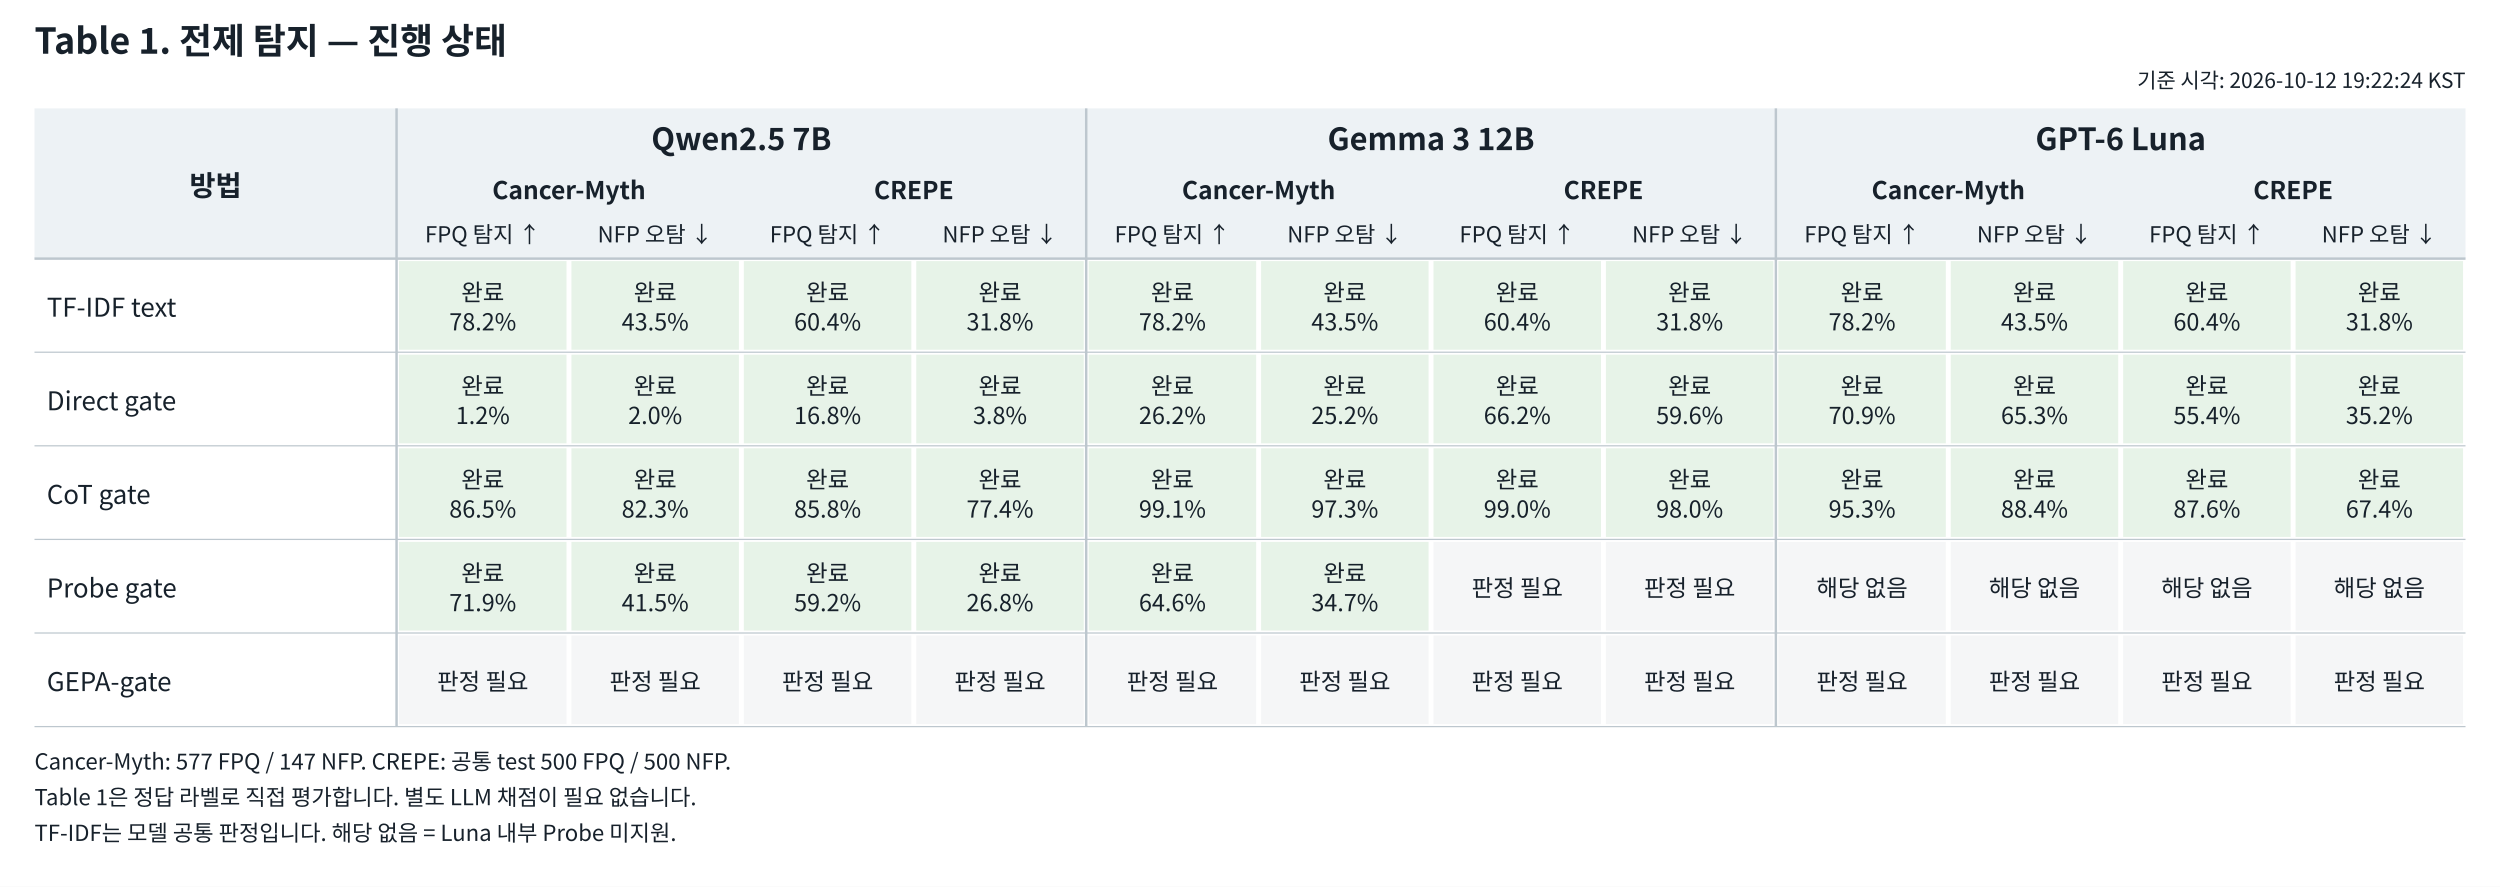
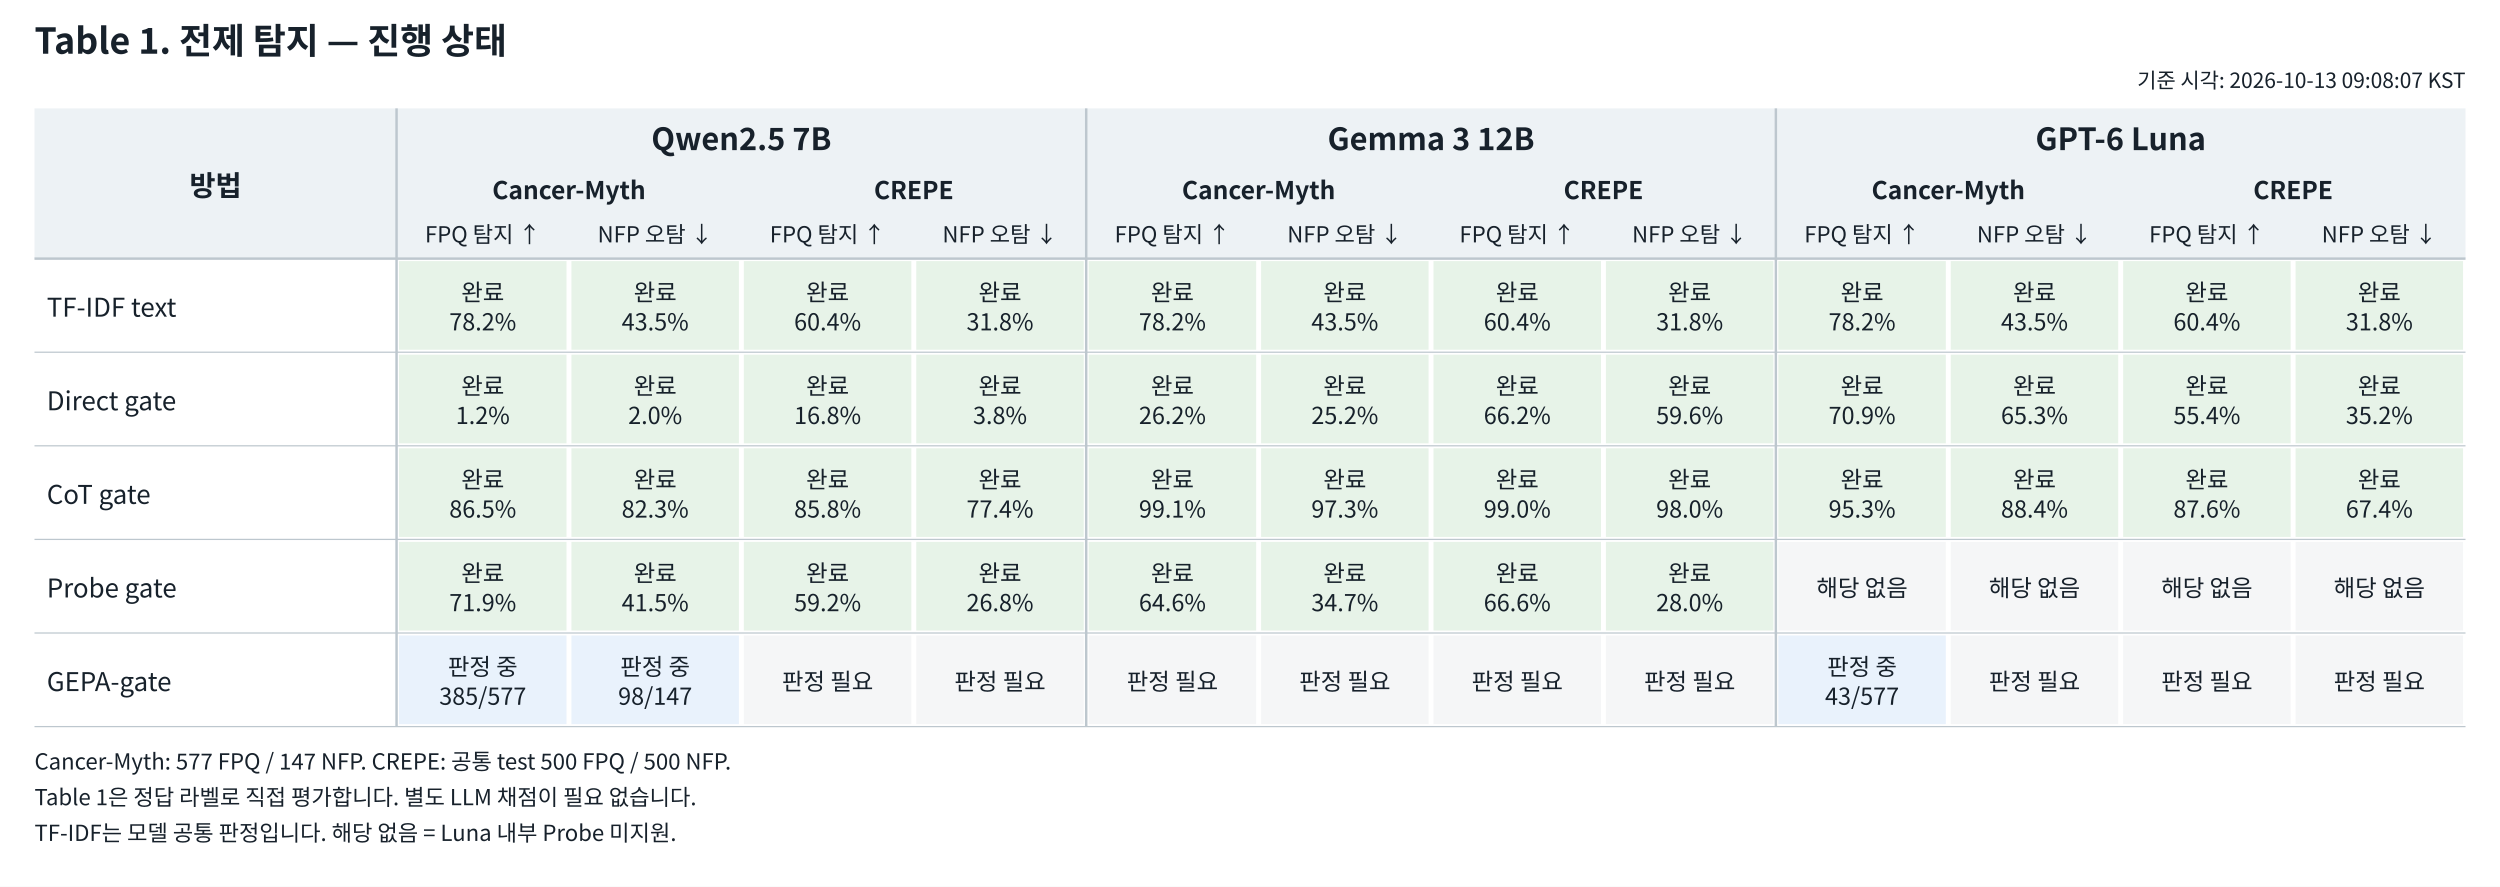
<svg xmlns="http://www.w3.org/2000/svg" width="2030" height="720" viewBox="0 0 2030 720">
  <rect width="100%" height="100%" fill="white" />
  <text x="28" y="31.0" font-family="Noto Sans CJK KR,sans-serif" font-size="29" font-weight="700" text-anchor="start" dominant-baseline="central" fill="#17212b">Table 1. 전제 탐지 — 진행 상태</text>
-   <text x="2002" y="64.0" font-family="Noto Sans CJK KR,sans-serif" font-size="17" font-weight="400" text-anchor="end" dominant-baseline="central" fill="#17212b">기준 시각: 2026-10-12 19:22:24 KST</text>
+   <text x="2002" y="64.0" font-family="Noto Sans CJK KR,sans-serif" font-size="17" font-weight="400" text-anchor="end" dominant-baseline="central" fill="#17212b">기준 시각: 2026-10-13 09:08:07 KST</text>
  <rect x="28" y="88" width="1974" height="122" fill="#edf2f5" />
  <text x="175.0" y="149.0" font-family="Noto Sans CJK KR,sans-serif" font-size="23" font-weight="700" text-anchor="middle" dominant-baseline="central" fill="#17212b">방법</text>
  <text x="602.0" y="111.0" font-family="Noto Sans CJK KR,sans-serif" font-size="25" font-weight="700" text-anchor="middle" dominant-baseline="central" fill="#17212b">Qwen2.5 7B</text>
  <text x="462.0" y="153.0" font-family="Noto Sans CJK KR,sans-serif" font-size="20" font-weight="700" text-anchor="middle" dominant-baseline="central" fill="#17212b">Cancer-Myth</text>
  <text x="392.0" y="189.0" font-family="Noto Sans CJK KR,sans-serif" font-size="18" font-weight="400" text-anchor="middle" dominant-baseline="central" fill="#17212b">FPQ 탐지 ↑</text>
  <text x="532.0" y="189.0" font-family="Noto Sans CJK KR,sans-serif" font-size="18" font-weight="400" text-anchor="middle" dominant-baseline="central" fill="#17212b">NFP 오탐 ↓</text>
  <text x="742.0" y="153.0" font-family="Noto Sans CJK KR,sans-serif" font-size="20" font-weight="700" text-anchor="middle" dominant-baseline="central" fill="#17212b">CREPE</text>
  <text x="672.0" y="189.0" font-family="Noto Sans CJK KR,sans-serif" font-size="18" font-weight="400" text-anchor="middle" dominant-baseline="central" fill="#17212b">FPQ 탐지 ↑</text>
  <text x="812.0" y="189.0" font-family="Noto Sans CJK KR,sans-serif" font-size="18" font-weight="400" text-anchor="middle" dominant-baseline="central" fill="#17212b">NFP 오탐 ↓</text>
  <line x1="322" y1="88" x2="322" y2="590" stroke="#bdc7ce" stroke-width="2" />
  <text x="1162.0" y="111.0" font-family="Noto Sans CJK KR,sans-serif" font-size="25" font-weight="700" text-anchor="middle" dominant-baseline="central" fill="#17212b">Gemma 3 12B</text>
  <text x="1022.0" y="153.0" font-family="Noto Sans CJK KR,sans-serif" font-size="20" font-weight="700" text-anchor="middle" dominant-baseline="central" fill="#17212b">Cancer-Myth</text>
  <text x="952.0" y="189.0" font-family="Noto Sans CJK KR,sans-serif" font-size="18" font-weight="400" text-anchor="middle" dominant-baseline="central" fill="#17212b">FPQ 탐지 ↑</text>
  <text x="1092.0" y="189.0" font-family="Noto Sans CJK KR,sans-serif" font-size="18" font-weight="400" text-anchor="middle" dominant-baseline="central" fill="#17212b">NFP 오탐 ↓</text>
  <text x="1302.0" y="153.0" font-family="Noto Sans CJK KR,sans-serif" font-size="20" font-weight="700" text-anchor="middle" dominant-baseline="central" fill="#17212b">CREPE</text>
  <text x="1232.0" y="189.0" font-family="Noto Sans CJK KR,sans-serif" font-size="18" font-weight="400" text-anchor="middle" dominant-baseline="central" fill="#17212b">FPQ 탐지 ↑</text>
  <text x="1372.0" y="189.0" font-family="Noto Sans CJK KR,sans-serif" font-size="18" font-weight="400" text-anchor="middle" dominant-baseline="central" fill="#17212b">NFP 오탐 ↓</text>
  <line x1="882" y1="88" x2="882" y2="590" stroke="#bdc7ce" stroke-width="2" />
  <text x="1722.0" y="111.0" font-family="Noto Sans CJK KR,sans-serif" font-size="25" font-weight="700" text-anchor="middle" dominant-baseline="central" fill="#17212b">GPT-6 Luna</text>
  <text x="1582.0" y="153.0" font-family="Noto Sans CJK KR,sans-serif" font-size="20" font-weight="700" text-anchor="middle" dominant-baseline="central" fill="#17212b">Cancer-Myth</text>
  <text x="1512.0" y="189.0" font-family="Noto Sans CJK KR,sans-serif" font-size="18" font-weight="400" text-anchor="middle" dominant-baseline="central" fill="#17212b">FPQ 탐지 ↑</text>
  <text x="1652.0" y="189.0" font-family="Noto Sans CJK KR,sans-serif" font-size="18" font-weight="400" text-anchor="middle" dominant-baseline="central" fill="#17212b">NFP 오탐 ↓</text>
  <text x="1862.0" y="153.0" font-family="Noto Sans CJK KR,sans-serif" font-size="20" font-weight="700" text-anchor="middle" dominant-baseline="central" fill="#17212b">CREPE</text>
  <text x="1792.0" y="189.0" font-family="Noto Sans CJK KR,sans-serif" font-size="18" font-weight="400" text-anchor="middle" dominant-baseline="central" fill="#17212b">FPQ 탐지 ↑</text>
  <text x="1932.0" y="189.0" font-family="Noto Sans CJK KR,sans-serif" font-size="18" font-weight="400" text-anchor="middle" dominant-baseline="central" fill="#17212b">NFP 오탐 ↓</text>
  <line x1="1442" y1="88" x2="1442" y2="590" stroke="#bdc7ce" stroke-width="2" />
  <line x1="28" y1="210" x2="2002" y2="210" stroke="#bdc7ce" stroke-width="2" />
  <text x="38" y="248.0" font-family="Noto Sans CJK KR,sans-serif" font-size="21" font-weight="400" text-anchor="start" dominant-baseline="central" fill="#17212b">TF-IDF text</text>
  <rect x="324" y="212" width="136" height="72" fill="#e7f3e8" />
  <text x="392.0" y="236.0" font-family="Noto Sans CJK KR,sans-serif" font-size="19" font-weight="400" text-anchor="middle" dominant-baseline="central" fill="#17212b">완료</text>
  <text x="392.0" y="260.0" font-family="Noto Sans CJK KR,sans-serif" font-size="19" font-weight="400" text-anchor="middle" dominant-baseline="central" fill="#17212b">78.2%</text>
  <rect x="464" y="212" width="136" height="72" fill="#e7f3e8" />
  <text x="532.0" y="236.0" font-family="Noto Sans CJK KR,sans-serif" font-size="19" font-weight="400" text-anchor="middle" dominant-baseline="central" fill="#17212b">완료</text>
  <text x="532.0" y="260.0" font-family="Noto Sans CJK KR,sans-serif" font-size="19" font-weight="400" text-anchor="middle" dominant-baseline="central" fill="#17212b">43.5%</text>
  <rect x="604" y="212" width="136" height="72" fill="#e7f3e8" />
  <text x="672.0" y="236.0" font-family="Noto Sans CJK KR,sans-serif" font-size="19" font-weight="400" text-anchor="middle" dominant-baseline="central" fill="#17212b">완료</text>
  <text x="672.0" y="260.0" font-family="Noto Sans CJK KR,sans-serif" font-size="19" font-weight="400" text-anchor="middle" dominant-baseline="central" fill="#17212b">60.4%</text>
  <rect x="744" y="212" width="136" height="72" fill="#e7f3e8" />
  <text x="812.0" y="236.0" font-family="Noto Sans CJK KR,sans-serif" font-size="19" font-weight="400" text-anchor="middle" dominant-baseline="central" fill="#17212b">완료</text>
  <text x="812.0" y="260.0" font-family="Noto Sans CJK KR,sans-serif" font-size="19" font-weight="400" text-anchor="middle" dominant-baseline="central" fill="#17212b">31.8%</text>
  <rect x="884" y="212" width="136" height="72" fill="#e7f3e8" />
  <text x="952.0" y="236.0" font-family="Noto Sans CJK KR,sans-serif" font-size="19" font-weight="400" text-anchor="middle" dominant-baseline="central" fill="#17212b">완료</text>
  <text x="952.0" y="260.0" font-family="Noto Sans CJK KR,sans-serif" font-size="19" font-weight="400" text-anchor="middle" dominant-baseline="central" fill="#17212b">78.2%</text>
  <rect x="1024" y="212" width="136" height="72" fill="#e7f3e8" />
  <text x="1092.0" y="236.0" font-family="Noto Sans CJK KR,sans-serif" font-size="19" font-weight="400" text-anchor="middle" dominant-baseline="central" fill="#17212b">완료</text>
  <text x="1092.0" y="260.0" font-family="Noto Sans CJK KR,sans-serif" font-size="19" font-weight="400" text-anchor="middle" dominant-baseline="central" fill="#17212b">43.5%</text>
  <rect x="1164" y="212" width="136" height="72" fill="#e7f3e8" />
  <text x="1232.0" y="236.0" font-family="Noto Sans CJK KR,sans-serif" font-size="19" font-weight="400" text-anchor="middle" dominant-baseline="central" fill="#17212b">완료</text>
  <text x="1232.0" y="260.0" font-family="Noto Sans CJK KR,sans-serif" font-size="19" font-weight="400" text-anchor="middle" dominant-baseline="central" fill="#17212b">60.4%</text>
  <rect x="1304" y="212" width="136" height="72" fill="#e7f3e8" />
  <text x="1372.0" y="236.0" font-family="Noto Sans CJK KR,sans-serif" font-size="19" font-weight="400" text-anchor="middle" dominant-baseline="central" fill="#17212b">완료</text>
  <text x="1372.0" y="260.0" font-family="Noto Sans CJK KR,sans-serif" font-size="19" font-weight="400" text-anchor="middle" dominant-baseline="central" fill="#17212b">31.8%</text>
  <rect x="1444" y="212" width="136" height="72" fill="#e7f3e8" />
  <text x="1512.0" y="236.0" font-family="Noto Sans CJK KR,sans-serif" font-size="19" font-weight="400" text-anchor="middle" dominant-baseline="central" fill="#17212b">완료</text>
  <text x="1512.0" y="260.0" font-family="Noto Sans CJK KR,sans-serif" font-size="19" font-weight="400" text-anchor="middle" dominant-baseline="central" fill="#17212b">78.2%</text>
  <rect x="1584" y="212" width="136" height="72" fill="#e7f3e8" />
  <text x="1652.0" y="236.0" font-family="Noto Sans CJK KR,sans-serif" font-size="19" font-weight="400" text-anchor="middle" dominant-baseline="central" fill="#17212b">완료</text>
  <text x="1652.0" y="260.0" font-family="Noto Sans CJK KR,sans-serif" font-size="19" font-weight="400" text-anchor="middle" dominant-baseline="central" fill="#17212b">43.5%</text>
  <rect x="1724" y="212" width="136" height="72" fill="#e7f3e8" />
  <text x="1792.0" y="236.0" font-family="Noto Sans CJK KR,sans-serif" font-size="19" font-weight="400" text-anchor="middle" dominant-baseline="central" fill="#17212b">완료</text>
  <text x="1792.0" y="260.0" font-family="Noto Sans CJK KR,sans-serif" font-size="19" font-weight="400" text-anchor="middle" dominant-baseline="central" fill="#17212b">60.4%</text>
  <rect x="1864" y="212" width="136" height="72" fill="#e7f3e8" />
  <text x="1932.0" y="236.0" font-family="Noto Sans CJK KR,sans-serif" font-size="19" font-weight="400" text-anchor="middle" dominant-baseline="central" fill="#17212b">완료</text>
  <text x="1932.0" y="260.0" font-family="Noto Sans CJK KR,sans-serif" font-size="19" font-weight="400" text-anchor="middle" dominant-baseline="central" fill="#17212b">31.8%</text>
  <line x1="28" y1="286" x2="2002" y2="286" stroke="#bdc7ce" stroke-width="1" />
  <text x="38" y="324.0" font-family="Noto Sans CJK KR,sans-serif" font-size="21" font-weight="400" text-anchor="start" dominant-baseline="central" fill="#17212b">Direct gate</text>
  <rect x="324" y="288" width="136" height="72" fill="#e7f3e8" />
  <text x="392.0" y="312.0" font-family="Noto Sans CJK KR,sans-serif" font-size="19" font-weight="400" text-anchor="middle" dominant-baseline="central" fill="#17212b">완료</text>
  <text x="392.0" y="336.0" font-family="Noto Sans CJK KR,sans-serif" font-size="19" font-weight="400" text-anchor="middle" dominant-baseline="central" fill="#17212b">1.2%</text>
  <rect x="464" y="288" width="136" height="72" fill="#e7f3e8" />
  <text x="532.0" y="312.0" font-family="Noto Sans CJK KR,sans-serif" font-size="19" font-weight="400" text-anchor="middle" dominant-baseline="central" fill="#17212b">완료</text>
  <text x="532.0" y="336.0" font-family="Noto Sans CJK KR,sans-serif" font-size="19" font-weight="400" text-anchor="middle" dominant-baseline="central" fill="#17212b">2.0%</text>
  <rect x="604" y="288" width="136" height="72" fill="#e7f3e8" />
  <text x="672.0" y="312.0" font-family="Noto Sans CJK KR,sans-serif" font-size="19" font-weight="400" text-anchor="middle" dominant-baseline="central" fill="#17212b">완료</text>
  <text x="672.0" y="336.0" font-family="Noto Sans CJK KR,sans-serif" font-size="19" font-weight="400" text-anchor="middle" dominant-baseline="central" fill="#17212b">16.8%</text>
  <rect x="744" y="288" width="136" height="72" fill="#e7f3e8" />
  <text x="812.0" y="312.0" font-family="Noto Sans CJK KR,sans-serif" font-size="19" font-weight="400" text-anchor="middle" dominant-baseline="central" fill="#17212b">완료</text>
  <text x="812.0" y="336.0" font-family="Noto Sans CJK KR,sans-serif" font-size="19" font-weight="400" text-anchor="middle" dominant-baseline="central" fill="#17212b">3.8%</text>
  <rect x="884" y="288" width="136" height="72" fill="#e7f3e8" />
  <text x="952.0" y="312.0" font-family="Noto Sans CJK KR,sans-serif" font-size="19" font-weight="400" text-anchor="middle" dominant-baseline="central" fill="#17212b">완료</text>
  <text x="952.0" y="336.0" font-family="Noto Sans CJK KR,sans-serif" font-size="19" font-weight="400" text-anchor="middle" dominant-baseline="central" fill="#17212b">26.2%</text>
  <rect x="1024" y="288" width="136" height="72" fill="#e7f3e8" />
  <text x="1092.0" y="312.0" font-family="Noto Sans CJK KR,sans-serif" font-size="19" font-weight="400" text-anchor="middle" dominant-baseline="central" fill="#17212b">완료</text>
  <text x="1092.0" y="336.0" font-family="Noto Sans CJK KR,sans-serif" font-size="19" font-weight="400" text-anchor="middle" dominant-baseline="central" fill="#17212b">25.2%</text>
  <rect x="1164" y="288" width="136" height="72" fill="#e7f3e8" />
  <text x="1232.0" y="312.0" font-family="Noto Sans CJK KR,sans-serif" font-size="19" font-weight="400" text-anchor="middle" dominant-baseline="central" fill="#17212b">완료</text>
  <text x="1232.0" y="336.0" font-family="Noto Sans CJK KR,sans-serif" font-size="19" font-weight="400" text-anchor="middle" dominant-baseline="central" fill="#17212b">66.2%</text>
  <rect x="1304" y="288" width="136" height="72" fill="#e7f3e8" />
  <text x="1372.0" y="312.0" font-family="Noto Sans CJK KR,sans-serif" font-size="19" font-weight="400" text-anchor="middle" dominant-baseline="central" fill="#17212b">완료</text>
  <text x="1372.0" y="336.0" font-family="Noto Sans CJK KR,sans-serif" font-size="19" font-weight="400" text-anchor="middle" dominant-baseline="central" fill="#17212b">59.6%</text>
  <rect x="1444" y="288" width="136" height="72" fill="#e7f3e8" />
  <text x="1512.0" y="312.0" font-family="Noto Sans CJK KR,sans-serif" font-size="19" font-weight="400" text-anchor="middle" dominant-baseline="central" fill="#17212b">완료</text>
  <text x="1512.0" y="336.0" font-family="Noto Sans CJK KR,sans-serif" font-size="19" font-weight="400" text-anchor="middle" dominant-baseline="central" fill="#17212b">70.9%</text>
  <rect x="1584" y="288" width="136" height="72" fill="#e7f3e8" />
  <text x="1652.0" y="312.0" font-family="Noto Sans CJK KR,sans-serif" font-size="19" font-weight="400" text-anchor="middle" dominant-baseline="central" fill="#17212b">완료</text>
  <text x="1652.0" y="336.0" font-family="Noto Sans CJK KR,sans-serif" font-size="19" font-weight="400" text-anchor="middle" dominant-baseline="central" fill="#17212b">65.3%</text>
  <rect x="1724" y="288" width="136" height="72" fill="#e7f3e8" />
  <text x="1792.0" y="312.0" font-family="Noto Sans CJK KR,sans-serif" font-size="19" font-weight="400" text-anchor="middle" dominant-baseline="central" fill="#17212b">완료</text>
  <text x="1792.0" y="336.0" font-family="Noto Sans CJK KR,sans-serif" font-size="19" font-weight="400" text-anchor="middle" dominant-baseline="central" fill="#17212b">55.4%</text>
  <rect x="1864" y="288" width="136" height="72" fill="#e7f3e8" />
  <text x="1932.0" y="312.0" font-family="Noto Sans CJK KR,sans-serif" font-size="19" font-weight="400" text-anchor="middle" dominant-baseline="central" fill="#17212b">완료</text>
  <text x="1932.0" y="336.0" font-family="Noto Sans CJK KR,sans-serif" font-size="19" font-weight="400" text-anchor="middle" dominant-baseline="central" fill="#17212b">35.2%</text>
  <line x1="28" y1="362" x2="2002" y2="362" stroke="#bdc7ce" stroke-width="1" />
  <text x="38" y="400.0" font-family="Noto Sans CJK KR,sans-serif" font-size="21" font-weight="400" text-anchor="start" dominant-baseline="central" fill="#17212b">CoT gate</text>
  <rect x="324" y="364" width="136" height="72" fill="#e7f3e8" />
  <text x="392.0" y="388.0" font-family="Noto Sans CJK KR,sans-serif" font-size="19" font-weight="400" text-anchor="middle" dominant-baseline="central" fill="#17212b">완료</text>
  <text x="392.0" y="412.0" font-family="Noto Sans CJK KR,sans-serif" font-size="19" font-weight="400" text-anchor="middle" dominant-baseline="central" fill="#17212b">86.5%</text>
  <rect x="464" y="364" width="136" height="72" fill="#e7f3e8" />
  <text x="532.0" y="388.0" font-family="Noto Sans CJK KR,sans-serif" font-size="19" font-weight="400" text-anchor="middle" dominant-baseline="central" fill="#17212b">완료</text>
  <text x="532.0" y="412.0" font-family="Noto Sans CJK KR,sans-serif" font-size="19" font-weight="400" text-anchor="middle" dominant-baseline="central" fill="#17212b">82.3%</text>
  <rect x="604" y="364" width="136" height="72" fill="#e7f3e8" />
  <text x="672.0" y="388.0" font-family="Noto Sans CJK KR,sans-serif" font-size="19" font-weight="400" text-anchor="middle" dominant-baseline="central" fill="#17212b">완료</text>
  <text x="672.0" y="412.0" font-family="Noto Sans CJK KR,sans-serif" font-size="19" font-weight="400" text-anchor="middle" dominant-baseline="central" fill="#17212b">85.8%</text>
  <rect x="744" y="364" width="136" height="72" fill="#e7f3e8" />
  <text x="812.0" y="388.0" font-family="Noto Sans CJK KR,sans-serif" font-size="19" font-weight="400" text-anchor="middle" dominant-baseline="central" fill="#17212b">완료</text>
  <text x="812.0" y="412.0" font-family="Noto Sans CJK KR,sans-serif" font-size="19" font-weight="400" text-anchor="middle" dominant-baseline="central" fill="#17212b">77.4%</text>
  <rect x="884" y="364" width="136" height="72" fill="#e7f3e8" />
  <text x="952.0" y="388.0" font-family="Noto Sans CJK KR,sans-serif" font-size="19" font-weight="400" text-anchor="middle" dominant-baseline="central" fill="#17212b">완료</text>
  <text x="952.0" y="412.0" font-family="Noto Sans CJK KR,sans-serif" font-size="19" font-weight="400" text-anchor="middle" dominant-baseline="central" fill="#17212b">99.1%</text>
  <rect x="1024" y="364" width="136" height="72" fill="#e7f3e8" />
  <text x="1092.0" y="388.0" font-family="Noto Sans CJK KR,sans-serif" font-size="19" font-weight="400" text-anchor="middle" dominant-baseline="central" fill="#17212b">완료</text>
  <text x="1092.0" y="412.0" font-family="Noto Sans CJK KR,sans-serif" font-size="19" font-weight="400" text-anchor="middle" dominant-baseline="central" fill="#17212b">97.3%</text>
  <rect x="1164" y="364" width="136" height="72" fill="#e7f3e8" />
  <text x="1232.0" y="388.0" font-family="Noto Sans CJK KR,sans-serif" font-size="19" font-weight="400" text-anchor="middle" dominant-baseline="central" fill="#17212b">완료</text>
  <text x="1232.0" y="412.0" font-family="Noto Sans CJK KR,sans-serif" font-size="19" font-weight="400" text-anchor="middle" dominant-baseline="central" fill="#17212b">99.0%</text>
  <rect x="1304" y="364" width="136" height="72" fill="#e7f3e8" />
  <text x="1372.0" y="388.0" font-family="Noto Sans CJK KR,sans-serif" font-size="19" font-weight="400" text-anchor="middle" dominant-baseline="central" fill="#17212b">완료</text>
  <text x="1372.0" y="412.0" font-family="Noto Sans CJK KR,sans-serif" font-size="19" font-weight="400" text-anchor="middle" dominant-baseline="central" fill="#17212b">98.0%</text>
  <rect x="1444" y="364" width="136" height="72" fill="#e7f3e8" />
  <text x="1512.0" y="388.0" font-family="Noto Sans CJK KR,sans-serif" font-size="19" font-weight="400" text-anchor="middle" dominant-baseline="central" fill="#17212b">완료</text>
  <text x="1512.0" y="412.0" font-family="Noto Sans CJK KR,sans-serif" font-size="19" font-weight="400" text-anchor="middle" dominant-baseline="central" fill="#17212b">95.3%</text>
  <rect x="1584" y="364" width="136" height="72" fill="#e7f3e8" />
  <text x="1652.0" y="388.0" font-family="Noto Sans CJK KR,sans-serif" font-size="19" font-weight="400" text-anchor="middle" dominant-baseline="central" fill="#17212b">완료</text>
  <text x="1652.0" y="412.0" font-family="Noto Sans CJK KR,sans-serif" font-size="19" font-weight="400" text-anchor="middle" dominant-baseline="central" fill="#17212b">88.4%</text>
  <rect x="1724" y="364" width="136" height="72" fill="#e7f3e8" />
  <text x="1792.0" y="388.0" font-family="Noto Sans CJK KR,sans-serif" font-size="19" font-weight="400" text-anchor="middle" dominant-baseline="central" fill="#17212b">완료</text>
  <text x="1792.0" y="412.0" font-family="Noto Sans CJK KR,sans-serif" font-size="19" font-weight="400" text-anchor="middle" dominant-baseline="central" fill="#17212b">87.6%</text>
  <rect x="1864" y="364" width="136" height="72" fill="#e7f3e8" />
  <text x="1932.0" y="388.0" font-family="Noto Sans CJK KR,sans-serif" font-size="19" font-weight="400" text-anchor="middle" dominant-baseline="central" fill="#17212b">완료</text>
  <text x="1932.0" y="412.0" font-family="Noto Sans CJK KR,sans-serif" font-size="19" font-weight="400" text-anchor="middle" dominant-baseline="central" fill="#17212b">67.4%</text>
  <line x1="28" y1="438" x2="2002" y2="438" stroke="#bdc7ce" stroke-width="1" />
  <text x="38" y="476.0" font-family="Noto Sans CJK KR,sans-serif" font-size="21" font-weight="400" text-anchor="start" dominant-baseline="central" fill="#17212b">Probe gate</text>
  <rect x="324" y="440" width="136" height="72" fill="#e7f3e8" />
  <text x="392.0" y="464.0" font-family="Noto Sans CJK KR,sans-serif" font-size="19" font-weight="400" text-anchor="middle" dominant-baseline="central" fill="#17212b">완료</text>
  <text x="392.0" y="488.0" font-family="Noto Sans CJK KR,sans-serif" font-size="19" font-weight="400" text-anchor="middle" dominant-baseline="central" fill="#17212b">71.9%</text>
  <rect x="464" y="440" width="136" height="72" fill="#e7f3e8" />
  <text x="532.0" y="464.0" font-family="Noto Sans CJK KR,sans-serif" font-size="19" font-weight="400" text-anchor="middle" dominant-baseline="central" fill="#17212b">완료</text>
  <text x="532.0" y="488.0" font-family="Noto Sans CJK KR,sans-serif" font-size="19" font-weight="400" text-anchor="middle" dominant-baseline="central" fill="#17212b">41.5%</text>
  <rect x="604" y="440" width="136" height="72" fill="#e7f3e8" />
  <text x="672.0" y="464.0" font-family="Noto Sans CJK KR,sans-serif" font-size="19" font-weight="400" text-anchor="middle" dominant-baseline="central" fill="#17212b">완료</text>
  <text x="672.0" y="488.0" font-family="Noto Sans CJK KR,sans-serif" font-size="19" font-weight="400" text-anchor="middle" dominant-baseline="central" fill="#17212b">59.2%</text>
  <rect x="744" y="440" width="136" height="72" fill="#e7f3e8" />
  <text x="812.0" y="464.0" font-family="Noto Sans CJK KR,sans-serif" font-size="19" font-weight="400" text-anchor="middle" dominant-baseline="central" fill="#17212b">완료</text>
  <text x="812.0" y="488.0" font-family="Noto Sans CJK KR,sans-serif" font-size="19" font-weight="400" text-anchor="middle" dominant-baseline="central" fill="#17212b">26.8%</text>
  <rect x="884" y="440" width="136" height="72" fill="#e7f3e8" />
  <text x="952.0" y="464.0" font-family="Noto Sans CJK KR,sans-serif" font-size="19" font-weight="400" text-anchor="middle" dominant-baseline="central" fill="#17212b">완료</text>
  <text x="952.0" y="488.0" font-family="Noto Sans CJK KR,sans-serif" font-size="19" font-weight="400" text-anchor="middle" dominant-baseline="central" fill="#17212b">64.6%</text>
  <rect x="1024" y="440" width="136" height="72" fill="#e7f3e8" />
  <text x="1092.0" y="464.0" font-family="Noto Sans CJK KR,sans-serif" font-size="19" font-weight="400" text-anchor="middle" dominant-baseline="central" fill="#17212b">완료</text>
  <text x="1092.0" y="488.0" font-family="Noto Sans CJK KR,sans-serif" font-size="19" font-weight="400" text-anchor="middle" dominant-baseline="central" fill="#17212b">34.7%</text>
-   <rect x="1164" y="440" width="136" height="72" fill="#f5f6f7" />
-   <text x="1232.0" y="476.0" font-family="Noto Sans CJK KR,sans-serif" font-size="19" font-weight="400" text-anchor="middle" dominant-baseline="central" fill="#17212b">판정 필요</text>
-   <rect x="1304" y="440" width="136" height="72" fill="#f5f6f7" />
-   <text x="1372.0" y="476.0" font-family="Noto Sans CJK KR,sans-serif" font-size="19" font-weight="400" text-anchor="middle" dominant-baseline="central" fill="#17212b">판정 필요</text>
+   <rect x="1164" y="440" width="136" height="72" fill="#e7f3e8" />
+   <text x="1232.0" y="464.0" font-family="Noto Sans CJK KR,sans-serif" font-size="19" font-weight="400" text-anchor="middle" dominant-baseline="central" fill="#17212b">완료</text>
+   <text x="1232.0" y="488.0" font-family="Noto Sans CJK KR,sans-serif" font-size="19" font-weight="400" text-anchor="middle" dominant-baseline="central" fill="#17212b">66.6%</text>
+   <rect x="1304" y="440" width="136" height="72" fill="#e7f3e8" />
+   <text x="1372.0" y="464.0" font-family="Noto Sans CJK KR,sans-serif" font-size="19" font-weight="400" text-anchor="middle" dominant-baseline="central" fill="#17212b">완료</text>
+   <text x="1372.0" y="488.0" font-family="Noto Sans CJK KR,sans-serif" font-size="19" font-weight="400" text-anchor="middle" dominant-baseline="central" fill="#17212b">28.0%</text>
  <rect x="1444" y="440" width="136" height="72" fill="#f5f6f7" />
  <text x="1512.0" y="476.0" font-family="Noto Sans CJK KR,sans-serif" font-size="19" font-weight="400" text-anchor="middle" dominant-baseline="central" fill="#17212b">해당 없음</text>
  <rect x="1584" y="440" width="136" height="72" fill="#f5f6f7" />
  <text x="1652.0" y="476.0" font-family="Noto Sans CJK KR,sans-serif" font-size="19" font-weight="400" text-anchor="middle" dominant-baseline="central" fill="#17212b">해당 없음</text>
  <rect x="1724" y="440" width="136" height="72" fill="#f5f6f7" />
  <text x="1792.0" y="476.0" font-family="Noto Sans CJK KR,sans-serif" font-size="19" font-weight="400" text-anchor="middle" dominant-baseline="central" fill="#17212b">해당 없음</text>
  <rect x="1864" y="440" width="136" height="72" fill="#f5f6f7" />
  <text x="1932.0" y="476.0" font-family="Noto Sans CJK KR,sans-serif" font-size="19" font-weight="400" text-anchor="middle" dominant-baseline="central" fill="#17212b">해당 없음</text>
  <line x1="28" y1="514" x2="2002" y2="514" stroke="#bdc7ce" stroke-width="1" />
  <text x="38" y="552.0" font-family="Noto Sans CJK KR,sans-serif" font-size="21" font-weight="400" text-anchor="start" dominant-baseline="central" fill="#17212b">GEPA-gate</text>
-   <rect x="324" y="516" width="136" height="72" fill="#f5f6f7" />
-   <text x="392.0" y="552.0" font-family="Noto Sans CJK KR,sans-serif" font-size="19" font-weight="400" text-anchor="middle" dominant-baseline="central" fill="#17212b">판정 필요</text>
-   <rect x="464" y="516" width="136" height="72" fill="#f5f6f7" />
-   <text x="532.0" y="552.0" font-family="Noto Sans CJK KR,sans-serif" font-size="19" font-weight="400" text-anchor="middle" dominant-baseline="central" fill="#17212b">판정 필요</text>
+   <rect x="324" y="516" width="136" height="72" fill="#e9f2fc" />
+   <text x="392.0" y="540.0" font-family="Noto Sans CJK KR,sans-serif" font-size="19" font-weight="400" text-anchor="middle" dominant-baseline="central" fill="#17212b">판정 중</text>
+   <text x="392.0" y="564.0" font-family="Noto Sans CJK KR,sans-serif" font-size="19" font-weight="400" text-anchor="middle" dominant-baseline="central" fill="#17212b">385/577</text>
+   <rect x="464" y="516" width="136" height="72" fill="#e9f2fc" />
+   <text x="532.0" y="540.0" font-family="Noto Sans CJK KR,sans-serif" font-size="19" font-weight="400" text-anchor="middle" dominant-baseline="central" fill="#17212b">판정 중</text>
+   <text x="532.0" y="564.0" font-family="Noto Sans CJK KR,sans-serif" font-size="19" font-weight="400" text-anchor="middle" dominant-baseline="central" fill="#17212b">98/147</text>
  <rect x="604" y="516" width="136" height="72" fill="#f5f6f7" />
  <text x="672.0" y="552.0" font-family="Noto Sans CJK KR,sans-serif" font-size="19" font-weight="400" text-anchor="middle" dominant-baseline="central" fill="#17212b">판정 필요</text>
  <rect x="744" y="516" width="136" height="72" fill="#f5f6f7" />
  <text x="812.0" y="552.0" font-family="Noto Sans CJK KR,sans-serif" font-size="19" font-weight="400" text-anchor="middle" dominant-baseline="central" fill="#17212b">판정 필요</text>
  <rect x="884" y="516" width="136" height="72" fill="#f5f6f7" />
  <text x="952.0" y="552.0" font-family="Noto Sans CJK KR,sans-serif" font-size="19" font-weight="400" text-anchor="middle" dominant-baseline="central" fill="#17212b">판정 필요</text>
  <rect x="1024" y="516" width="136" height="72" fill="#f5f6f7" />
  <text x="1092.0" y="552.0" font-family="Noto Sans CJK KR,sans-serif" font-size="19" font-weight="400" text-anchor="middle" dominant-baseline="central" fill="#17212b">판정 필요</text>
  <rect x="1164" y="516" width="136" height="72" fill="#f5f6f7" />
  <text x="1232.0" y="552.0" font-family="Noto Sans CJK KR,sans-serif" font-size="19" font-weight="400" text-anchor="middle" dominant-baseline="central" fill="#17212b">판정 필요</text>
  <rect x="1304" y="516" width="136" height="72" fill="#f5f6f7" />
  <text x="1372.0" y="552.0" font-family="Noto Sans CJK KR,sans-serif" font-size="19" font-weight="400" text-anchor="middle" dominant-baseline="central" fill="#17212b">판정 필요</text>
-   <rect x="1444" y="516" width="136" height="72" fill="#f5f6f7" />
-   <text x="1512.0" y="552.0" font-family="Noto Sans CJK KR,sans-serif" font-size="19" font-weight="400" text-anchor="middle" dominant-baseline="central" fill="#17212b">판정 필요</text>
+   <rect x="1444" y="516" width="136" height="72" fill="#e9f2fc" />
+   <text x="1512.0" y="540.0" font-family="Noto Sans CJK KR,sans-serif" font-size="19" font-weight="400" text-anchor="middle" dominant-baseline="central" fill="#17212b">판정 중</text>
+   <text x="1512.0" y="564.0" font-family="Noto Sans CJK KR,sans-serif" font-size="19" font-weight="400" text-anchor="middle" dominant-baseline="central" fill="#17212b">43/577</text>
  <rect x="1584" y="516" width="136" height="72" fill="#f5f6f7" />
  <text x="1652.0" y="552.0" font-family="Noto Sans CJK KR,sans-serif" font-size="19" font-weight="400" text-anchor="middle" dominant-baseline="central" fill="#17212b">판정 필요</text>
  <rect x="1724" y="516" width="136" height="72" fill="#f5f6f7" />
  <text x="1792.0" y="552.0" font-family="Noto Sans CJK KR,sans-serif" font-size="19" font-weight="400" text-anchor="middle" dominant-baseline="central" fill="#17212b">판정 필요</text>
  <rect x="1864" y="516" width="136" height="72" fill="#f5f6f7" />
  <text x="1932.0" y="552.0" font-family="Noto Sans CJK KR,sans-serif" font-size="19" font-weight="400" text-anchor="middle" dominant-baseline="central" fill="#17212b">판정 필요</text>
  <line x1="28" y1="590" x2="2002" y2="590" stroke="#bdc7ce" stroke-width="1" />
  <text x="28" y="617.0" font-family="Noto Sans CJK KR,sans-serif" font-size="18" font-weight="400" text-anchor="start" dominant-baseline="central" fill="#17212b">Cancer-Myth: 577 FPQ / 147 NFP. CREPE: 공통 test 500 FPQ / 500 NFP.</text>
  <text x="28" y="646.0" font-family="Noto Sans CJK KR,sans-serif" font-size="18" font-weight="400" text-anchor="start" dominant-baseline="central" fill="#17212b">Table 1은 정답 라벨로 직접 평가합니다. 별도 LLM 채점이 필요 없습니다.</text>
  <text x="28" y="675.0" font-family="Noto Sans CJK KR,sans-serif" font-size="18" font-weight="400" text-anchor="start" dominant-baseline="central" fill="#17212b">TF-IDF는 모델 공통 판정입니다. 해당 없음 = Luna 내부 Probe 미지원.</text>
</svg>
